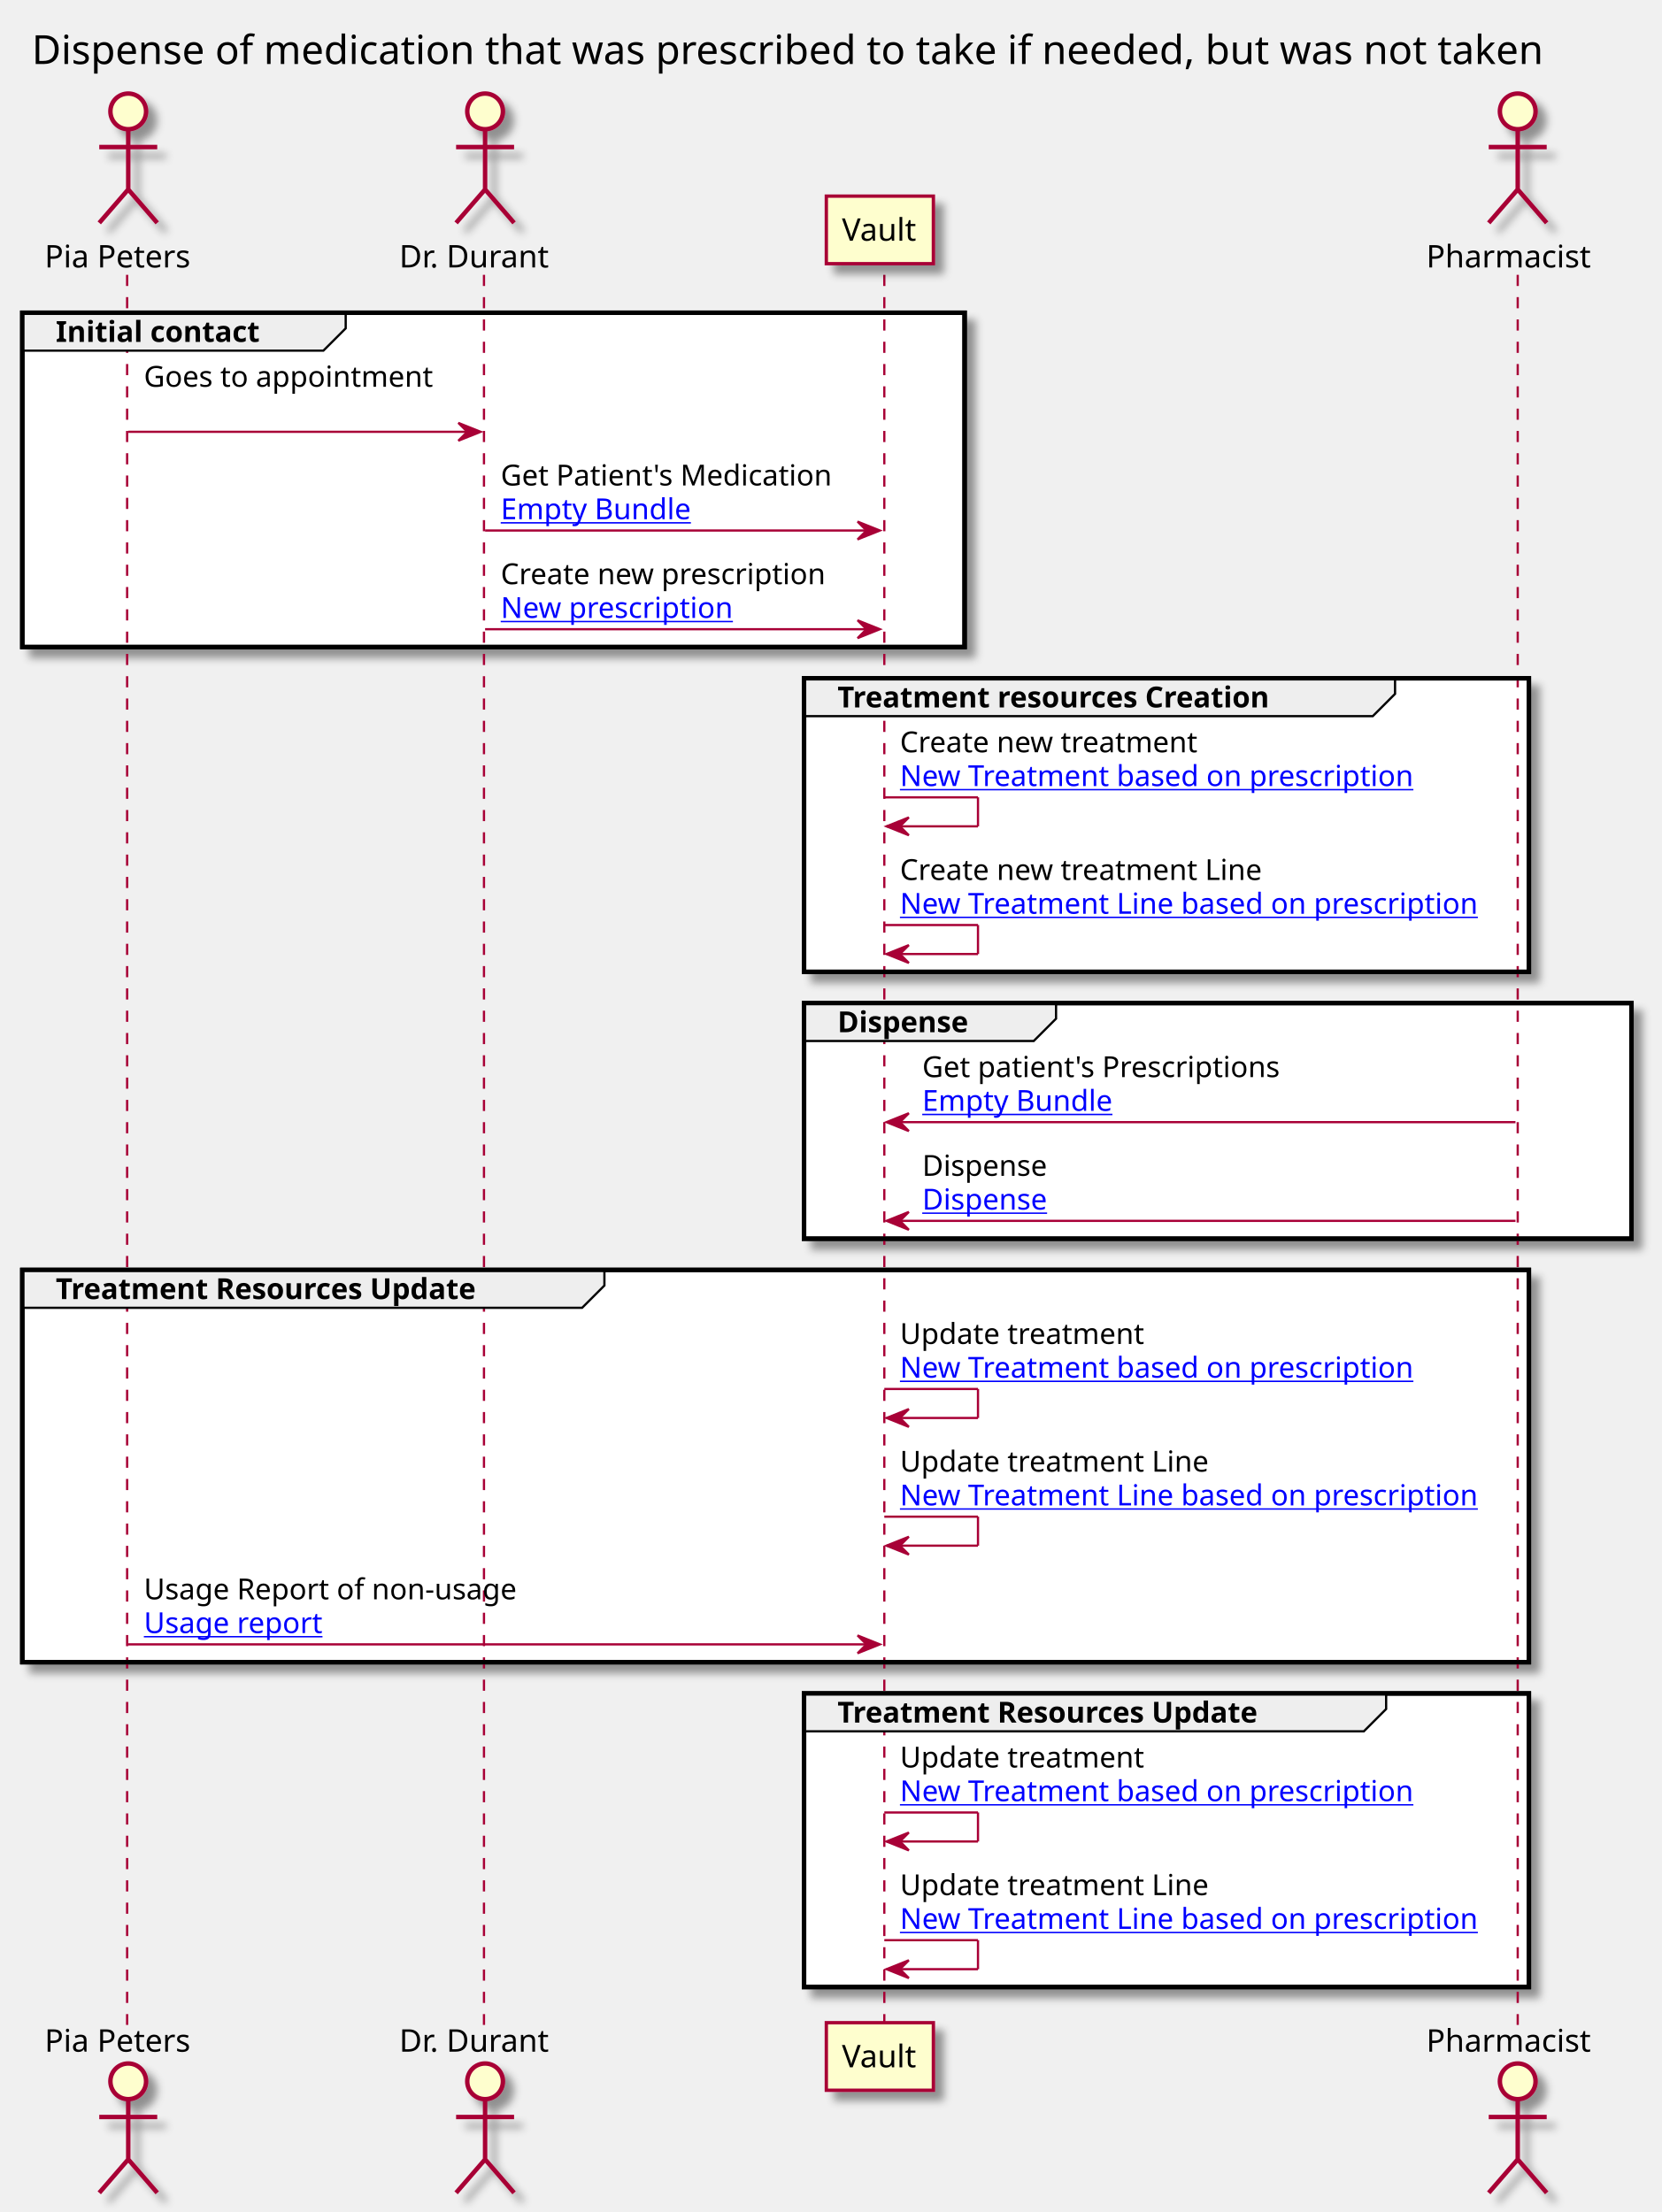
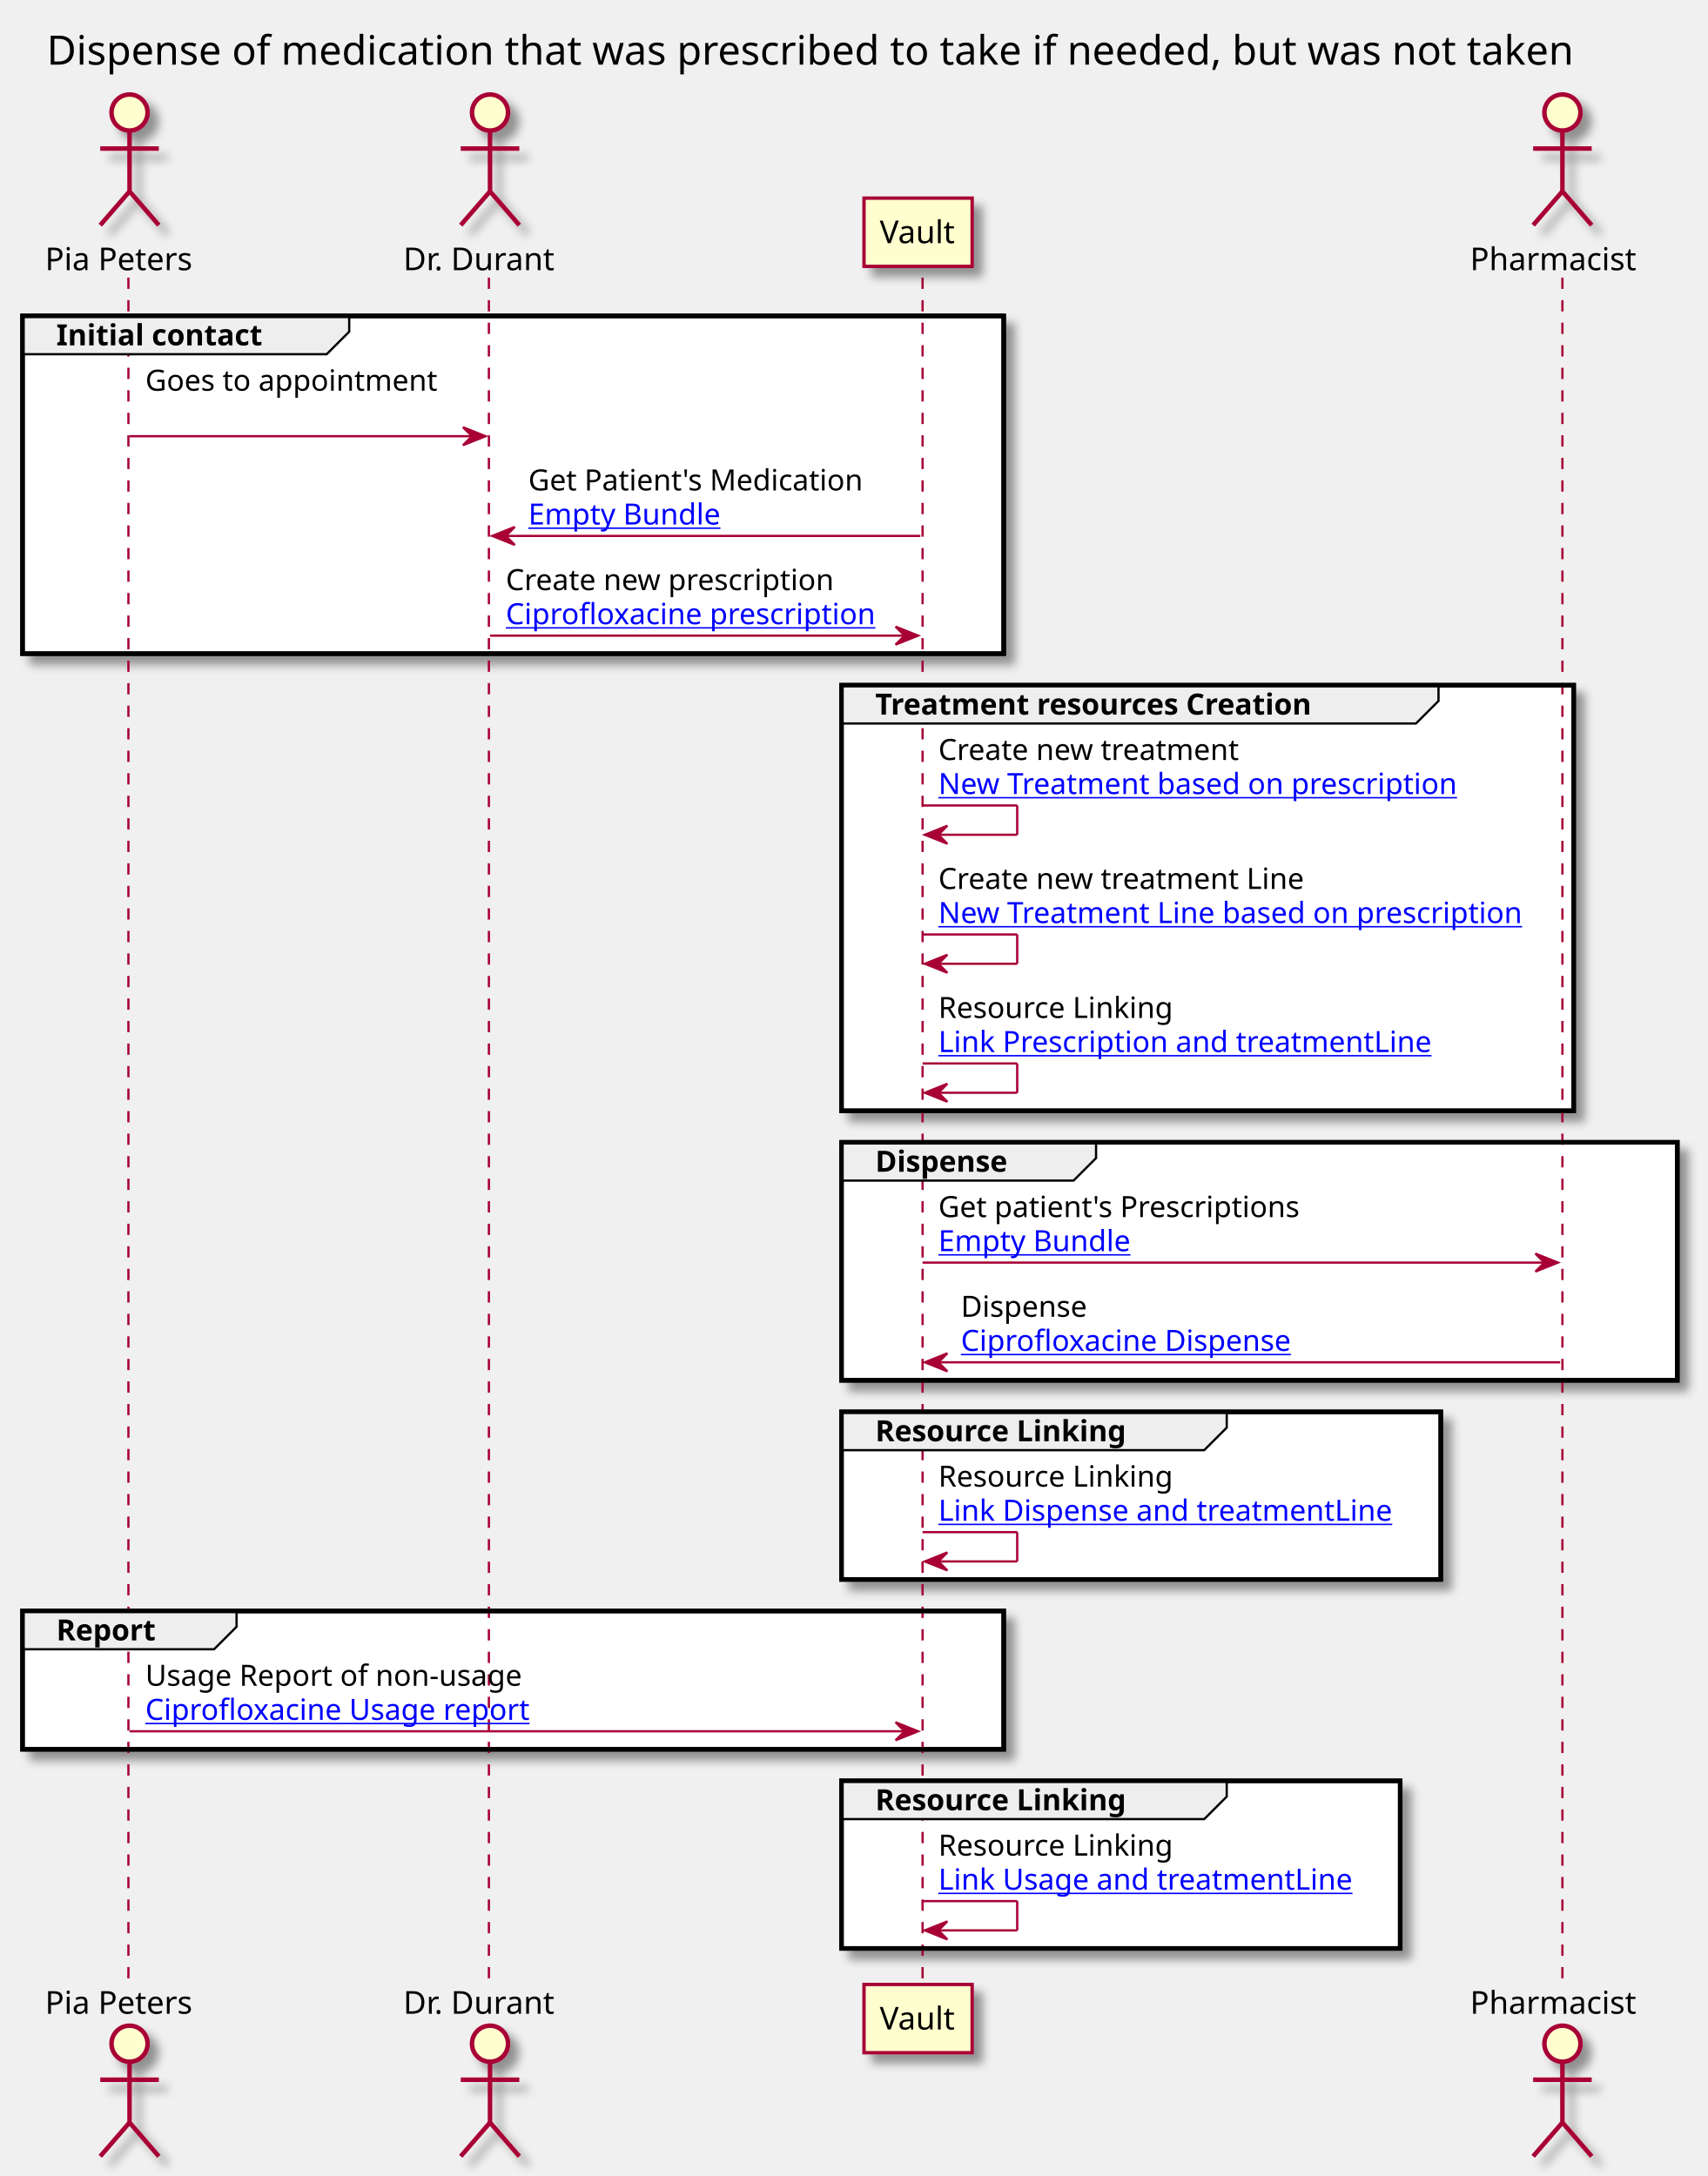
- <svg xmlns="http://www.w3.org/2000/svg" xmlns:xlink="http://www.w3.org/1999/xlink" contentScriptType="application/ecmascript" contentStyleType="text/css" height="992px" preserveAspectRatio="none" style="width:745px;height:992px;background:#FFFFFF;" version="1.1" viewBox="0 0 745 992" width="745px" zoomAndPan="magnify">
+ <svg xmlns="http://www.w3.org/2000/svg" xmlns:xlink="http://www.w3.org/1999/xlink" contentScriptType="application/ecmascript" contentStyleType="text/css" height="966px" preserveAspectRatio="none" style="width:758px;height:966px;background:#FFFFFF;" version="1.1" viewBox="0 0 758 966" width="758px" zoomAndPan="magnify">
  <defs>
-     <filter height="300%" id="fqfwyk6ya2kio" width="300%" x="-1" y="-1">
+     <filter height="300%" id="f1ubehpif7becl" width="300%" x="-1" y="-1">
      <feGaussianBlur result="blurOut" stdDeviation="2.0" />
      <feColorMatrix in="blurOut" result="blurOut2" type="matrix" values="0 0 0 0 0 0 0 0 0 0 0 0 0 0 0 0 0 0 .4 0" />
      <feOffset dx="4.0" dy="4.0" in="blurOut2" result="blurOut3" />
      <feBlend in="SourceGraphic" in2="blurOut3" mode="normal" />
    </filter>
  </defs>
  <g>
-     <text fill="#000000" font-family="sans-serif" font-size="18" lengthAdjust="spacing" textLength="713" x="14.25" y="28.708">Dispense of medication that was prescribed to take if needed, but was not taken</text>
-     <rect fill="#FFFFFF" filter="url(#fqfwyk6ya2kio)" height="149.93" style="stroke:#000000;stroke-width:2.0;" width="422.5" x="10" y="140.25" />
-     <rect fill="#FFFFFF" filter="url(#fqfwyk6ya2kio)" height="131.664" style="stroke:#000000;stroke-width:2.0;" width="325" x="360.5" y="304.18" />
-     <rect fill="#FFFFFF" filter="url(#fqfwyk6ya2kio)" height="105.664" style="stroke:#000000;stroke-width:2.0;" width="371" x="360.5" y="449.844" />
-     <rect fill="#FFFFFF" filter="url(#fqfwyk6ya2kio)" height="175.93" style="stroke:#000000;stroke-width:2.0;" width="675.5" x="10" y="569.508" />
-     <rect fill="#FFFFFF" filter="url(#fqfwyk6ya2kio)" height="131.664" style="stroke:#000000;stroke-width:2.0;" width="325" x="360.5" y="759.438" />
-     <line style="stroke:#A80036;stroke-width:1.0;stroke-dasharray:5.0,5.0;" x1="57" x2="57" y1="123.25" y2="908.102" />
-     <line style="stroke:#A80036;stroke-width:1.0;stroke-dasharray:5.0,5.0;" x1="217" x2="217" y1="123.25" y2="908.102" />
-     <line style="stroke:#A80036;stroke-width:1.0;stroke-dasharray:5.0,5.0;" x1="396.5" x2="396.5" y1="123.25" y2="908.102" />
-     <line style="stroke:#A80036;stroke-width:1.0;stroke-dasharray:5.0,5.0;" x1="680.5" x2="680.5" y1="123.25" y2="908.102" />
+     <text fill="#000000" font-family="sans-serif" font-size="18" lengthAdjust="spacing" textLength="713" x="20.75" y="28.708">Dispense of medication that was prescribed to take if needed, but was not taken</text>
+     <rect fill="#FFFFFF" filter="url(#f1ubehpif7becl)" height="149.93" style="stroke:#000000;stroke-width:2.0;" width="435.5" x="10" y="140.25" />
+     <rect fill="#FFFFFF" filter="url(#f1ubehpif7becl)" height="188.93" style="stroke:#000000;stroke-width:2.0;" width="325" x="373.5" y="304.18" />
+     <rect fill="#FFFFFF" filter="url(#f1ubehpif7becl)" height="105.664" style="stroke:#000000;stroke-width:2.0;" width="371" x="373.5" y="507.109" />
+     <rect fill="#FFFFFF" filter="url(#f1ubehpif7becl)" height="74.398" style="stroke:#000000;stroke-width:2.0;" width="266" x="373.5" y="626.773" />
+     <rect fill="#FFFFFF" filter="url(#f1ubehpif7becl)" height="61.398" style="stroke:#000000;stroke-width:2.0;" width="435.5" x="10" y="715.172" />
+     <rect fill="#FFFFFF" filter="url(#f1ubehpif7becl)" height="74.398" style="stroke:#000000;stroke-width:2.0;" width="248" x="373.5" y="790.57" />
+     <line style="stroke:#A80036;stroke-width:1.0;stroke-dasharray:5.0,5.0;" x1="57" x2="57" y1="123.25" y2="881.969" />
+     <line style="stroke:#A80036;stroke-width:1.0;stroke-dasharray:5.0,5.0;" x1="217" x2="217" y1="123.25" y2="881.969" />
+     <line style="stroke:#A80036;stroke-width:1.0;stroke-dasharray:5.0,5.0;" x1="409.5" x2="409.5" y1="123.25" y2="881.969" />
+     <line style="stroke:#A80036;stroke-width:1.0;stroke-dasharray:5.0,5.0;" x1="693.5" x2="693.5" y1="123.25" y2="881.969" />
    <text fill="#000000" font-family="sans-serif" font-size="14" lengthAdjust="spacing" textLength="69" x="20" y="119.948">Pia Peters</text>
-     <ellipse cx="57.5" cy="49.953" fill="#FEFECE" filter="url(#fqfwyk6ya2kio)" rx="8" ry="8" style="stroke:#A80036;stroke-width:2.0;" />
-     <path d="M57.5,57.953 L57.5,84.953 M44.5,65.953 L70.5,65.953 M57.5,84.953 L44.5,99.953 M57.5,84.953 L70.5,99.953 " fill="none" filter="url(#fqfwyk6ya2kio)" style="stroke:#A80036;stroke-width:2.0;" />
-     <text fill="#000000" font-family="sans-serif" font-size="14" lengthAdjust="spacing" textLength="69" x="20" y="920.097">Pia Peters</text>
-     <ellipse cx="57.5" cy="933.398" fill="#FEFECE" filter="url(#fqfwyk6ya2kio)" rx="8" ry="8" style="stroke:#A80036;stroke-width:2.0;" />
-     <path d="M57.5,941.398 L57.5,968.398 M44.5,949.398 L70.5,949.398 M57.5,968.398 L44.5,983.398 M57.5,968.398 L70.5,983.398 " fill="none" filter="url(#fqfwyk6ya2kio)" style="stroke:#A80036;stroke-width:2.0;" />
+     <ellipse cx="57.5" cy="49.953" fill="#FEFECE" filter="url(#f1ubehpif7becl)" rx="8" ry="8" style="stroke:#A80036;stroke-width:2.0;" />
+     <path d="M57.5,57.953 L57.5,84.953 M44.5,65.953 L70.5,65.953 M57.5,84.953 L44.5,99.953 M57.5,84.953 L70.5,99.953 " fill="none" filter="url(#f1ubehpif7becl)" style="stroke:#A80036;stroke-width:2.0;" />
+     <text fill="#000000" font-family="sans-serif" font-size="14" lengthAdjust="spacing" textLength="69" x="20" y="893.964">Pia Peters</text>
+     <ellipse cx="57.5" cy="907.266" fill="#FEFECE" filter="url(#f1ubehpif7becl)" rx="8" ry="8" style="stroke:#A80036;stroke-width:2.0;" />
+     <path d="M57.5,915.266 L57.5,942.266 M44.5,923.266 L70.5,923.266 M57.5,942.266 L44.5,957.266 M57.5,942.266 L70.5,957.266 " fill="none" filter="url(#f1ubehpif7becl)" style="stroke:#A80036;stroke-width:2.0;" />
    <text fill="#000000" font-family="sans-serif" font-size="14" lengthAdjust="spacing" textLength="71" x="179" y="119.948">Dr. Durant</text>
-     <ellipse cx="217.5" cy="49.953" fill="#FEFECE" filter="url(#fqfwyk6ya2kio)" rx="8" ry="8" style="stroke:#A80036;stroke-width:2.0;" />
-     <path d="M217.5,57.953 L217.5,84.953 M204.5,65.953 L230.5,65.953 M217.5,84.953 L204.5,99.953 M217.5,84.953 L230.5,99.953 " fill="none" filter="url(#fqfwyk6ya2kio)" style="stroke:#A80036;stroke-width:2.0;" />
-     <text fill="#000000" font-family="sans-serif" font-size="14" lengthAdjust="spacing" textLength="71" x="179" y="920.097">Dr. Durant</text>
-     <ellipse cx="217.5" cy="933.398" fill="#FEFECE" filter="url(#fqfwyk6ya2kio)" rx="8" ry="8" style="stroke:#A80036;stroke-width:2.0;" />
-     <path d="M217.5,941.398 L217.5,968.398 M204.5,949.398 L230.5,949.398 M217.5,968.398 L204.5,983.398 M217.5,968.398 L230.5,983.398 " fill="none" filter="url(#fqfwyk6ya2kio)" style="stroke:#A80036;stroke-width:2.0;" />
-     <rect fill="#FEFECE" filter="url(#fqfwyk6ya2kio)" height="30.297" style="stroke:#A80036;stroke-width:1.5;" width="48" x="370.5" y="87.953" />
-     <text fill="#000000" font-family="sans-serif" font-size="14" lengthAdjust="spacing" textLength="34" x="377.5" y="107.948">Vault</text>
-     <rect fill="#FEFECE" filter="url(#fqfwyk6ya2kio)" height="30.297" style="stroke:#A80036;stroke-width:1.5;" width="48" x="370.5" y="907.102" />
-     <text fill="#000000" font-family="sans-serif" font-size="14" lengthAdjust="spacing" textLength="34" x="377.5" y="927.097">Vault</text>
-     <text fill="#000000" font-family="sans-serif" font-size="14" lengthAdjust="spacing" textLength="76" x="639.5" y="119.948">Pharmacist</text>
-     <ellipse cx="680.5" cy="49.953" fill="#FEFECE" filter="url(#fqfwyk6ya2kio)" rx="8" ry="8" style="stroke:#A80036;stroke-width:2.0;" />
-     <path d="M680.5,57.953 L680.5,84.953 M667.5,65.953 L693.5,65.953 M680.5,84.953 L667.5,99.953 M680.5,84.953 L693.5,99.953 " fill="none" filter="url(#fqfwyk6ya2kio)" style="stroke:#A80036;stroke-width:2.0;" />
-     <text fill="#000000" font-family="sans-serif" font-size="14" lengthAdjust="spacing" textLength="76" x="639.5" y="920.097">Pharmacist</text>
-     <ellipse cx="680.5" cy="933.398" fill="#FEFECE" filter="url(#fqfwyk6ya2kio)" rx="8" ry="8" style="stroke:#A80036;stroke-width:2.0;" />
-     <path d="M680.5,941.398 L680.5,968.398 M667.5,949.398 L693.5,949.398 M680.5,968.398 L667.5,983.398 M680.5,968.398 L693.5,983.398 " fill="none" filter="url(#fqfwyk6ya2kio)" style="stroke:#A80036;stroke-width:2.0;" />
+     <ellipse cx="217.5" cy="49.953" fill="#FEFECE" filter="url(#f1ubehpif7becl)" rx="8" ry="8" style="stroke:#A80036;stroke-width:2.0;" />
+     <path d="M217.5,57.953 L217.5,84.953 M204.5,65.953 L230.5,65.953 M217.5,84.953 L204.5,99.953 M217.5,84.953 L230.5,99.953 " fill="none" filter="url(#f1ubehpif7becl)" style="stroke:#A80036;stroke-width:2.0;" />
+     <text fill="#000000" font-family="sans-serif" font-size="14" lengthAdjust="spacing" textLength="71" x="179" y="893.964">Dr. Durant</text>
+     <ellipse cx="217.5" cy="907.266" fill="#FEFECE" filter="url(#f1ubehpif7becl)" rx="8" ry="8" style="stroke:#A80036;stroke-width:2.0;" />
+     <path d="M217.5,915.266 L217.5,942.266 M204.5,923.266 L230.5,923.266 M217.5,942.266 L204.5,957.266 M217.5,942.266 L230.5,957.266 " fill="none" filter="url(#f1ubehpif7becl)" style="stroke:#A80036;stroke-width:2.0;" />
+     <rect fill="#FEFECE" filter="url(#f1ubehpif7becl)" height="30.297" style="stroke:#A80036;stroke-width:1.5;" width="48" x="383.5" y="87.953" />
+     <text fill="#000000" font-family="sans-serif" font-size="14" lengthAdjust="spacing" textLength="34" x="390.5" y="107.948">Vault</text>
+     <rect fill="#FEFECE" filter="url(#f1ubehpif7becl)" height="30.297" style="stroke:#A80036;stroke-width:1.5;" width="48" x="383.5" y="880.969" />
+     <text fill="#000000" font-family="sans-serif" font-size="14" lengthAdjust="spacing" textLength="34" x="390.5" y="900.964">Vault</text>
+     <text fill="#000000" font-family="sans-serif" font-size="14" lengthAdjust="spacing" textLength="76" x="652.5" y="119.948">Pharmacist</text>
+     <ellipse cx="693.5" cy="49.953" fill="#FEFECE" filter="url(#f1ubehpif7becl)" rx="8" ry="8" style="stroke:#A80036;stroke-width:2.0;" />
+     <path d="M693.5,57.953 L693.5,84.953 M680.5,65.953 L706.5,65.953 M693.5,84.953 L680.5,99.953 M693.5,84.953 L706.5,99.953 " fill="none" filter="url(#f1ubehpif7becl)" style="stroke:#A80036;stroke-width:2.0;" />
+     <text fill="#000000" font-family="sans-serif" font-size="14" lengthAdjust="spacing" textLength="76" x="652.5" y="893.964">Pharmacist</text>
+     <ellipse cx="693.5" cy="907.266" fill="#FEFECE" filter="url(#f1ubehpif7becl)" rx="8" ry="8" style="stroke:#A80036;stroke-width:2.0;" />
+     <path d="M693.5,915.266 L693.5,942.266 M680.5,923.266 L706.5,923.266 M693.5,942.266 L680.5,957.266 M693.5,942.266 L706.5,957.266 " fill="none" filter="url(#f1ubehpif7becl)" style="stroke:#A80036;stroke-width:2.0;" />
    <path d="M10,140.25 L155,140.25 L155,147.25 L145,157.25 L10,157.25 L10,140.25 " fill="#EEEEEE" style="stroke:#000000;stroke-width:1.0;" />
-     <rect fill="none" height="149.93" style="stroke:#000000;stroke-width:2.0;" width="422.5" x="10" y="140.25" />
+     <rect fill="none" height="149.93" style="stroke:#000000;stroke-width:2.0;" width="435.5" x="10" y="140.25" />
    <text fill="#000000" font-family="sans-serif" font-size="13" font-weight="bold" lengthAdjust="spacing" textLength="100" x="25" y="153.317">Initial contact</text>
    <polygon fill="#A80036" points="205.5,189.648,215.5,193.648,205.5,197.648,209.5,193.648" style="stroke:#A80036;stroke-width:1.0;" />
    <line style="stroke:#A80036;stroke-width:1.0;" x1="57.5" x2="211.5" y1="193.648" y2="193.648" />
    <text fill="#000000" font-family="sans-serif" font-size="13" lengthAdjust="spacing" textLength="136" x="64.5" y="173.45">Goes to appointment</text>
    <text fill="#000000" font-family="sans-serif" font-size="13" lengthAdjust="spacing" textLength="0" x="68.5" y="188.583" />
-     <polygon fill="#A80036" points="384.5,233.914,394.5,237.914,384.5,241.914,388.5,237.914" style="stroke:#A80036;stroke-width:1.0;" />
-     <line style="stroke:#A80036;stroke-width:1.0;" x1="217.5" x2="390.5" y1="237.914" y2="237.914" />
-     <text fill="#000000" font-family="sans-serif" font-size="13" lengthAdjust="spacing" textLength="155" x="224.5" y="217.715">Get Patient's Medication</text>
+     <polygon fill="#A80036" points="228.5,233.914,218.5,237.914,228.5,241.914,224.5,237.914" style="stroke:#A80036;stroke-width:1.0;" />
+     <line style="stroke:#A80036;stroke-width:1.0;" x1="222.5" x2="408.5" y1="237.914" y2="237.914" />
+     <text fill="#000000" font-family="sans-serif" font-size="13" lengthAdjust="spacing" textLength="155" x="234.5" y="217.715">Get Patient's Medication</text>
    <a href="ExampleScenario-example-7-scenario-resources.html#EB" target="_top" title="ExampleScenario-example-7-scenario-resources.html#EB" xlink:actuate="onRequest" xlink:href="ExampleScenario-example-7-scenario-resources.html#EB" xlink:show="new" xlink:title="ExampleScenario-example-7-scenario-resources.html#EB" xlink:type="simple">
-       <text fill="#0000FF" font-family="sans-serif" font-size="13" lengthAdjust="spacing" text-decoration="underline" textLength="89" x="224.5" y="232.848">Empty Bundle</text>
+       <text fill="#0000FF" font-family="sans-serif" font-size="13" lengthAdjust="spacing" text-decoration="underline" textLength="89" x="234.5" y="232.848">Empty Bundle</text>
    </a>
-     <polygon fill="#A80036" points="384.5,278.18,394.5,282.18,384.5,286.18,388.5,282.18" style="stroke:#A80036;stroke-width:1.0;" />
-     <line style="stroke:#A80036;stroke-width:1.0;" x1="217.5" x2="390.5" y1="282.18" y2="282.18" />
+     <polygon fill="#A80036" points="397.5,278.18,407.5,282.18,397.5,286.18,401.5,282.18" style="stroke:#A80036;stroke-width:1.0;" />
+     <line style="stroke:#A80036;stroke-width:1.0;" x1="217.5" x2="403.5" y1="282.18" y2="282.18" />
    <text fill="#000000" font-family="sans-serif" font-size="13" lengthAdjust="spacing" textLength="151" x="224.5" y="261.981">Create new prescription</text>
    <a href="ExampleScenario-example-7-scenario-resources.html#7-prescription" target="_top" title="ExampleScenario-example-7-scenario-resources.html#7-prescription" xlink:actuate="onRequest" xlink:href="ExampleScenario-example-7-scenario-resources.html#7-prescription" xlink:show="new" xlink:title="ExampleScenario-example-7-scenario-resources.html#7-prescription" xlink:type="simple">
-       <text fill="#0000FF" font-family="sans-serif" font-size="13" lengthAdjust="spacing" text-decoration="underline" textLength="106" x="224.5" y="277.114">New prescription</text>
+       <text fill="#0000FF" font-family="sans-serif" font-size="13" lengthAdjust="spacing" text-decoration="underline" textLength="168" x="224.5" y="277.114">Ciprofloxacine prescription</text>
    </a>
-     <path d="M360.5,304.18 L625.5,304.18 L625.5,311.18 L615.5,321.18 L360.5,321.18 L360.5,304.18 " fill="#EEEEEE" style="stroke:#000000;stroke-width:1.0;" />
-     <rect fill="none" height="131.664" style="stroke:#000000;stroke-width:2.0;" width="325" x="360.5" y="304.18" />
-     <text fill="#000000" font-family="sans-serif" font-size="13" font-weight="bold" lengthAdjust="spacing" textLength="220" x="375.5" y="317.247">Treatment resources Creation</text>
-     <line style="stroke:#A80036;stroke-width:1.0;" x1="396.5" x2="438.5" y1="357.578" y2="357.578" />
-     <line style="stroke:#A80036;stroke-width:1.0;" x1="438.5" x2="438.5" y1="357.578" y2="370.578" />
-     <line style="stroke:#A80036;stroke-width:1.0;" x1="397.5" x2="438.5" y1="370.578" y2="370.578" />
-     <polygon fill="#A80036" points="407.5,366.578,397.5,370.578,407.5,374.578,403.5,370.578" style="stroke:#A80036;stroke-width:1.0;" />
-     <text fill="#000000" font-family="sans-serif" font-size="13" lengthAdjust="spacing" textLength="141" x="403.5" y="337.379">Create new treatment</text>
+     <path d="M373.5,304.18 L638.5,304.18 L638.5,311.18 L628.5,321.18 L373.5,321.18 L373.5,304.18 " fill="#EEEEEE" style="stroke:#000000;stroke-width:1.0;" />
+     <rect fill="none" height="188.93" style="stroke:#000000;stroke-width:2.0;" width="325" x="373.5" y="304.18" />
+     <text fill="#000000" font-family="sans-serif" font-size="13" font-weight="bold" lengthAdjust="spacing" textLength="220" x="388.5" y="317.247">Treatment resources Creation</text>
+     <line style="stroke:#A80036;stroke-width:1.0;" x1="409.5" x2="451.5" y1="357.578" y2="357.578" />
+     <line style="stroke:#A80036;stroke-width:1.0;" x1="451.5" x2="451.5" y1="357.578" y2="370.578" />
+     <line style="stroke:#A80036;stroke-width:1.0;" x1="410.5" x2="451.5" y1="370.578" y2="370.578" />
+     <polygon fill="#A80036" points="420.5,366.578,410.5,370.578,420.5,374.578,416.5,370.578" style="stroke:#A80036;stroke-width:1.0;" />
+     <text fill="#000000" font-family="sans-serif" font-size="13" lengthAdjust="spacing" textLength="141" x="416.5" y="337.379">Create new treatment</text>
    <a href="ExampleScenario-example-7-scenario-resources.html#7-treatment" target="_top" title="ExampleScenario-example-7-scenario-resources.html#7-treatment" xlink:actuate="onRequest" xlink:href="ExampleScenario-example-7-scenario-resources.html#7-treatment" xlink:show="new" xlink:title="ExampleScenario-example-7-scenario-resources.html#7-treatment" xlink:type="simple">
-       <text fill="#0000FF" font-family="sans-serif" font-size="13" lengthAdjust="spacing" text-decoration="underline" textLength="240" x="403.5" y="352.512">New Treatment based on prescription</text>
+       <text fill="#0000FF" font-family="sans-serif" font-size="13" lengthAdjust="spacing" text-decoration="underline" textLength="240" x="416.5" y="352.512">New Treatment based on prescription</text>
    </a>
-     <line style="stroke:#A80036;stroke-width:1.0;" x1="396.5" x2="438.5" y1="414.844" y2="414.844" />
-     <line style="stroke:#A80036;stroke-width:1.0;" x1="438.5" x2="438.5" y1="414.844" y2="427.844" />
-     <line style="stroke:#A80036;stroke-width:1.0;" x1="397.5" x2="438.5" y1="427.844" y2="427.844" />
-     <polygon fill="#A80036" points="407.5,423.844,397.5,427.844,407.5,431.844,403.5,427.844" style="stroke:#A80036;stroke-width:1.0;" />
-     <text fill="#000000" font-family="sans-serif" font-size="13" lengthAdjust="spacing" textLength="171" x="403.5" y="394.645">Create new treatment Line</text>
+     <line style="stroke:#A80036;stroke-width:1.0;" x1="409.5" x2="451.5" y1="414.844" y2="414.844" />
+     <line style="stroke:#A80036;stroke-width:1.0;" x1="451.5" x2="451.5" y1="414.844" y2="427.844" />
+     <line style="stroke:#A80036;stroke-width:1.0;" x1="410.5" x2="451.5" y1="427.844" y2="427.844" />
+     <polygon fill="#A80036" points="420.5,423.844,410.5,427.844,420.5,431.844,416.5,427.844" style="stroke:#A80036;stroke-width:1.0;" />
+     <text fill="#000000" font-family="sans-serif" font-size="13" lengthAdjust="spacing" textLength="171" x="416.5" y="394.645">Create new treatment Line</text>
    <a href="ExampleScenario-example-7-scenario-resources.html#7-treatmentLine" target="_top" title="ExampleScenario-example-7-scenario-resources.html#7-treatmentLine" xlink:actuate="onRequest" xlink:href="ExampleScenario-example-7-scenario-resources.html#7-treatmentLine" xlink:show="new" xlink:title="ExampleScenario-example-7-scenario-resources.html#7-treatmentLine" xlink:type="simple">
-       <text fill="#0000FF" font-family="sans-serif" font-size="13" lengthAdjust="spacing" text-decoration="underline" textLength="270" x="403.5" y="409.778">New Treatment Line based on prescription</text>
+       <text fill="#0000FF" font-family="sans-serif" font-size="13" lengthAdjust="spacing" text-decoration="underline" textLength="270" x="416.5" y="409.778">New Treatment Line based on prescription</text>
    </a>
-     <path d="M360.5,449.844 L473.5,449.844 L473.5,456.844 L463.5,466.844 L360.5,466.844 L360.5,449.844 " fill="#EEEEEE" style="stroke:#000000;stroke-width:1.0;" />
-     <rect fill="none" height="105.664" style="stroke:#000000;stroke-width:2.0;" width="371" x="360.5" y="449.844" />
-     <text fill="#000000" font-family="sans-serif" font-size="13" font-weight="bold" lengthAdjust="spacing" textLength="68" x="375.5" y="462.911">Dispense</text>
-     <polygon fill="#A80036" points="407.5,499.242,397.5,503.242,407.5,507.242,403.5,503.242" style="stroke:#A80036;stroke-width:1.0;" />
-     <line style="stroke:#A80036;stroke-width:1.0;" x1="401.5" x2="679.5" y1="503.242" y2="503.242" />
-     <text fill="#000000" font-family="sans-serif" font-size="13" lengthAdjust="spacing" textLength="168" x="413.5" y="483.043">Get patient's Prescriptions</text>
+     <line style="stroke:#A80036;stroke-width:1.0;" x1="409.5" x2="451.5" y1="472.109" y2="472.109" />
+     <line style="stroke:#A80036;stroke-width:1.0;" x1="451.5" x2="451.5" y1="472.109" y2="485.109" />
+     <line style="stroke:#A80036;stroke-width:1.0;" x1="410.5" x2="451.5" y1="485.109" y2="485.109" />
+     <polygon fill="#A80036" points="420.5,481.109,410.5,485.109,420.5,489.109,416.5,485.109" style="stroke:#A80036;stroke-width:1.0;" />
+     <text fill="#000000" font-family="sans-serif" font-size="13" lengthAdjust="spacing" textLength="107" x="416.5" y="451.911">Resource Linking</text>
+     <a href="ExampleScenario-example-7-scenario-resources.html#7-1-provenance" target="_top" title="ExampleScenario-example-7-scenario-resources.html#7-1-provenance" xlink:actuate="onRequest" xlink:href="ExampleScenario-example-7-scenario-resources.html#7-1-provenance" xlink:show="new" xlink:title="ExampleScenario-example-7-scenario-resources.html#7-1-provenance" xlink:type="simple">
+       <text fill="#0000FF" font-family="sans-serif" font-size="13" lengthAdjust="spacing" text-decoration="underline" textLength="227" x="416.5" y="467.043">Link Prescription and treatmentLine</text>
+     </a>
+     <path d="M373.5,507.109 L486.5,507.109 L486.5,514.109 L476.5,524.109 L373.5,524.109 L373.5,507.109 " fill="#EEEEEE" style="stroke:#000000;stroke-width:1.0;" />
+     <rect fill="none" height="105.664" style="stroke:#000000;stroke-width:2.0;" width="371" x="373.5" y="507.109" />
+     <text fill="#000000" font-family="sans-serif" font-size="13" font-weight="bold" lengthAdjust="spacing" textLength="68" x="388.5" y="520.176">Dispense</text>
+     <polygon fill="#A80036" points="681.5,556.508,691.5,560.508,681.5,564.508,685.5,560.508" style="stroke:#A80036;stroke-width:1.0;" />
+     <line style="stroke:#A80036;stroke-width:1.0;" x1="409.5" x2="687.5" y1="560.508" y2="560.508" />
+     <text fill="#000000" font-family="sans-serif" font-size="13" lengthAdjust="spacing" textLength="168" x="416.5" y="540.309">Get patient's Prescriptions</text>
    <a href="ExampleScenario-example-7-scenario-resources.html#EB" target="_top" title="ExampleScenario-example-7-scenario-resources.html#EB" xlink:actuate="onRequest" xlink:href="ExampleScenario-example-7-scenario-resources.html#EB" xlink:show="new" xlink:title="ExampleScenario-example-7-scenario-resources.html#EB" xlink:type="simple">
-       <text fill="#0000FF" font-family="sans-serif" font-size="13" lengthAdjust="spacing" text-decoration="underline" textLength="89" x="413.5" y="498.176">Empty Bundle</text>
+       <text fill="#0000FF" font-family="sans-serif" font-size="13" lengthAdjust="spacing" text-decoration="underline" textLength="89" x="416.5" y="555.442">Empty Bundle</text>
    </a>
-     <polygon fill="#A80036" points="407.5,543.508,397.5,547.508,407.5,551.508,403.5,547.508" style="stroke:#A80036;stroke-width:1.0;" />
-     <line style="stroke:#A80036;stroke-width:1.0;" x1="401.5" x2="679.5" y1="547.508" y2="547.508" />
-     <text fill="#000000" font-family="sans-serif" font-size="13" lengthAdjust="spacing" textLength="59" x="413.5" y="527.309">Dispense</text>
+     <polygon fill="#A80036" points="420.5,600.773,410.5,604.773,420.5,608.773,416.5,604.773" style="stroke:#A80036;stroke-width:1.0;" />
+     <line style="stroke:#A80036;stroke-width:1.0;" x1="414.5" x2="692.5" y1="604.773" y2="604.773" />
+     <text fill="#000000" font-family="sans-serif" font-size="13" lengthAdjust="spacing" textLength="59" x="426.5" y="584.575">Dispense</text>
    <a href="ExampleScenario-example-7-scenario-resources.html#7-dispense" target="_top" title="ExampleScenario-example-7-scenario-resources.html#7-dispense" xlink:actuate="onRequest" xlink:href="ExampleScenario-example-7-scenario-resources.html#7-dispense" xlink:show="new" xlink:title="ExampleScenario-example-7-scenario-resources.html#7-dispense" xlink:type="simple">
-       <text fill="#0000FF" font-family="sans-serif" font-size="13" lengthAdjust="spacing" text-decoration="underline" textLength="59" x="413.5" y="542.442">Dispense</text>
+       <text fill="#0000FF" font-family="sans-serif" font-size="13" lengthAdjust="spacing" text-decoration="underline" textLength="152" x="426.5" y="599.707">Ciprofloxacine Dispense</text>
    </a>
-     <path d="M10,569.508 L271,569.508 L271,576.508 L261,586.508 L10,586.508 L10,569.508 " fill="#EEEEEE" style="stroke:#000000;stroke-width:1.0;" />
-     <rect fill="none" height="175.93" style="stroke:#000000;stroke-width:2.0;" width="675.5" x="10" y="569.508" />
-     <text fill="#000000" font-family="sans-serif" font-size="13" font-weight="bold" lengthAdjust="spacing" textLength="216" x="25" y="582.575">Treatment Resources Update</text>
-     <line style="stroke:#A80036;stroke-width:1.0;" x1="396.5" x2="438.5" y1="622.906" y2="622.906" />
-     <line style="stroke:#A80036;stroke-width:1.0;" x1="438.5" x2="438.5" y1="622.906" y2="635.906" />
-     <line style="stroke:#A80036;stroke-width:1.0;" x1="397.5" x2="438.5" y1="635.906" y2="635.906" />
-     <polygon fill="#A80036" points="407.5,631.906,397.5,635.906,407.5,639.906,403.5,635.906" style="stroke:#A80036;stroke-width:1.0;" />
-     <text fill="#000000" font-family="sans-serif" font-size="13" lengthAdjust="spacing" textLength="116" x="403.5" y="602.707">Update treatment</text>
-     <a href="ExampleScenario-example-7-scenario-resources.html#7-treatment" target="_top" title="ExampleScenario-example-7-scenario-resources.html#7-treatment" xlink:actuate="onRequest" xlink:href="ExampleScenario-example-7-scenario-resources.html#7-treatment" xlink:show="new" xlink:title="ExampleScenario-example-7-scenario-resources.html#7-treatment" xlink:type="simple">
-       <text fill="#0000FF" font-family="sans-serif" font-size="13" lengthAdjust="spacing" text-decoration="underline" textLength="240" x="403.5" y="617.84">New Treatment based on prescription</text>
+     <path d="M373.5,626.773 L544.5,626.773 L544.5,633.773 L534.5,643.773 L373.5,643.773 L373.5,626.773 " fill="#EEEEEE" style="stroke:#000000;stroke-width:1.0;" />
+     <rect fill="none" height="74.398" style="stroke:#000000;stroke-width:2.0;" width="266" x="373.5" y="626.773" />
+     <text fill="#000000" font-family="sans-serif" font-size="13" font-weight="bold" lengthAdjust="spacing" textLength="126" x="388.5" y="639.84">Resource Linking</text>
+     <line style="stroke:#A80036;stroke-width:1.0;" x1="409.5" x2="451.5" y1="680.172" y2="680.172" />
+     <line style="stroke:#A80036;stroke-width:1.0;" x1="451.5" x2="451.5" y1="680.172" y2="693.172" />
+     <line style="stroke:#A80036;stroke-width:1.0;" x1="410.5" x2="451.5" y1="693.172" y2="693.172" />
+     <polygon fill="#A80036" points="420.5,689.172,410.5,693.172,420.5,697.172,416.5,693.172" style="stroke:#A80036;stroke-width:1.0;" />
+     <text fill="#000000" font-family="sans-serif" font-size="13" lengthAdjust="spacing" textLength="107" x="416.5" y="659.973">Resource Linking</text>
+     <a href="ExampleScenario-example-7-scenario-resources.html#7-2-provenance" target="_top" title="ExampleScenario-example-7-scenario-resources.html#7-2-provenance" xlink:actuate="onRequest" xlink:href="ExampleScenario-example-7-scenario-resources.html#7-2-provenance" xlink:show="new" xlink:title="ExampleScenario-example-7-scenario-resources.html#7-2-provenance" xlink:type="simple">
+       <text fill="#0000FF" font-family="sans-serif" font-size="13" lengthAdjust="spacing" text-decoration="underline" textLength="211" x="416.5" y="675.106">Link Dispense and treatmentLine</text>
    </a>
-     <line style="stroke:#A80036;stroke-width:1.0;" x1="396.5" x2="438.5" y1="680.172" y2="680.172" />
-     <line style="stroke:#A80036;stroke-width:1.0;" x1="438.5" x2="438.5" y1="680.172" y2="693.172" />
-     <line style="stroke:#A80036;stroke-width:1.0;" x1="397.5" x2="438.5" y1="693.172" y2="693.172" />
-     <polygon fill="#A80036" points="407.5,689.172,397.5,693.172,407.5,697.172,403.5,693.172" style="stroke:#A80036;stroke-width:1.0;" />
-     <text fill="#000000" font-family="sans-serif" font-size="13" lengthAdjust="spacing" textLength="146" x="403.5" y="659.973">Update treatment Line</text>
-     <a href="ExampleScenario-example-7-scenario-resources.html#7-treatmentLine" target="_top" title="ExampleScenario-example-7-scenario-resources.html#7-treatmentLine" xlink:actuate="onRequest" xlink:href="ExampleScenario-example-7-scenario-resources.html#7-treatmentLine" xlink:show="new" xlink:title="ExampleScenario-example-7-scenario-resources.html#7-treatmentLine" xlink:type="simple">
-       <text fill="#0000FF" font-family="sans-serif" font-size="13" lengthAdjust="spacing" text-decoration="underline" textLength="270" x="403.5" y="675.106">New Treatment Line based on prescription</text>
+     <path d="M10,715.172 L105,715.172 L105,722.172 L95,732.172 L10,732.172 L10,715.172 " fill="#EEEEEE" style="stroke:#000000;stroke-width:1.0;" />
+     <rect fill="none" height="61.398" style="stroke:#000000;stroke-width:2.0;" width="435.5" x="10" y="715.172" />
+     <text fill="#000000" font-family="sans-serif" font-size="13" font-weight="bold" lengthAdjust="spacing" textLength="50" x="25" y="728.239">Report</text>
+     <polygon fill="#A80036" points="397.5,764.57,407.5,768.57,397.5,772.57,401.5,768.57" style="stroke:#A80036;stroke-width:1.0;" />
+     <line style="stroke:#A80036;stroke-width:1.0;" x1="57.5" x2="403.5" y1="768.57" y2="768.57" />
+     <text fill="#000000" font-family="sans-serif" font-size="13" lengthAdjust="spacing" textLength="175" x="64.5" y="748.372">Usage Report of non-usage</text>
+     <a href="ExampleScenario-example-7-scenario-resources.html#7-usage" target="_top" title="ExampleScenario-example-7-scenario-resources.html#7-usage" xlink:actuate="onRequest" xlink:href="ExampleScenario-example-7-scenario-resources.html#7-usage" xlink:show="new" xlink:title="ExampleScenario-example-7-scenario-resources.html#7-usage" xlink:type="simple">
+       <text fill="#0000FF" font-family="sans-serif" font-size="13" lengthAdjust="spacing" text-decoration="underline" textLength="177" x="64.5" y="763.504">Ciprofloxacine Usage report</text>
    </a>
-     <polygon fill="#A80036" points="384.5,733.438,394.5,737.438,384.5,741.438,388.5,737.438" style="stroke:#A80036;stroke-width:1.0;" />
-     <line style="stroke:#A80036;stroke-width:1.0;" x1="57.5" x2="390.5" y1="737.438" y2="737.438" />
-     <text fill="#000000" font-family="sans-serif" font-size="13" lengthAdjust="spacing" textLength="175" x="64.5" y="717.239">Usage Report of non-usage</text>
-     <a href="ExampleScenario-example-7-scenario-resources.html#7-usage" target="_top" title="ExampleScenario-example-7-scenario-resources.html#7-usage" xlink:actuate="onRequest" xlink:href="ExampleScenario-example-7-scenario-resources.html#7-usage" xlink:show="new" xlink:title="ExampleScenario-example-7-scenario-resources.html#7-usage" xlink:type="simple">
-       <text fill="#0000FF" font-family="sans-serif" font-size="13" lengthAdjust="spacing" text-decoration="underline" textLength="84" x="64.5" y="732.372">Usage report</text>
-     </a>
-     <path d="M360.5,759.438 L621.5,759.438 L621.5,766.438 L611.5,776.438 L360.5,776.438 L360.5,759.438 " fill="#EEEEEE" style="stroke:#000000;stroke-width:1.0;" />
-     <rect fill="none" height="131.664" style="stroke:#000000;stroke-width:2.0;" width="325" x="360.5" y="759.438" />
-     <text fill="#000000" font-family="sans-serif" font-size="13" font-weight="bold" lengthAdjust="spacing" textLength="216" x="375.5" y="772.504">Treatment Resources Update</text>
-     <line style="stroke:#A80036;stroke-width:1.0;" x1="396.5" x2="438.5" y1="812.836" y2="812.836" />
-     <line style="stroke:#A80036;stroke-width:1.0;" x1="438.5" x2="438.5" y1="812.836" y2="825.836" />
-     <line style="stroke:#A80036;stroke-width:1.0;" x1="397.5" x2="438.5" y1="825.836" y2="825.836" />
-     <polygon fill="#A80036" points="407.5,821.836,397.5,825.836,407.5,829.836,403.5,825.836" style="stroke:#A80036;stroke-width:1.0;" />
-     <text fill="#000000" font-family="sans-serif" font-size="13" lengthAdjust="spacing" textLength="116" x="403.5" y="792.637">Update treatment</text>
-     <a href="ExampleScenario-example-7-scenario-resources.html#7-treatment" target="_top" title="ExampleScenario-example-7-scenario-resources.html#7-treatment" xlink:actuate="onRequest" xlink:href="ExampleScenario-example-7-scenario-resources.html#7-treatment" xlink:show="new" xlink:title="ExampleScenario-example-7-scenario-resources.html#7-treatment" xlink:type="simple">
-       <text fill="#0000FF" font-family="sans-serif" font-size="13" lengthAdjust="spacing" text-decoration="underline" textLength="240" x="403.5" y="807.77">New Treatment based on prescription</text>
-     </a>
-     <line style="stroke:#A80036;stroke-width:1.0;" x1="396.5" x2="438.5" y1="870.102" y2="870.102" />
-     <line style="stroke:#A80036;stroke-width:1.0;" x1="438.5" x2="438.5" y1="870.102" y2="883.102" />
-     <line style="stroke:#A80036;stroke-width:1.0;" x1="397.5" x2="438.5" y1="883.102" y2="883.102" />
-     <polygon fill="#A80036" points="407.5,879.102,397.5,883.102,407.5,887.102,403.5,883.102" style="stroke:#A80036;stroke-width:1.0;" />
-     <text fill="#000000" font-family="sans-serif" font-size="13" lengthAdjust="spacing" textLength="146" x="403.5" y="849.903">Update treatment Line</text>
-     <a href="ExampleScenario-example-7-scenario-resources.html#7-treatmentLine" target="_top" title="ExampleScenario-example-7-scenario-resources.html#7-treatmentLine" xlink:actuate="onRequest" xlink:href="ExampleScenario-example-7-scenario-resources.html#7-treatmentLine" xlink:show="new" xlink:title="ExampleScenario-example-7-scenario-resources.html#7-treatmentLine" xlink:type="simple">
-       <text fill="#0000FF" font-family="sans-serif" font-size="13" lengthAdjust="spacing" text-decoration="underline" textLength="270" x="403.5" y="865.036">New Treatment Line based on prescription</text>
+     <path d="M373.5,790.57 L544.5,790.57 L544.5,797.57 L534.5,807.57 L373.5,807.57 L373.5,790.57 " fill="#EEEEEE" style="stroke:#000000;stroke-width:1.0;" />
+     <rect fill="none" height="74.398" style="stroke:#000000;stroke-width:2.0;" width="248" x="373.5" y="790.57" />
+     <text fill="#000000" font-family="sans-serif" font-size="13" font-weight="bold" lengthAdjust="spacing" textLength="126" x="388.5" y="803.637">Resource Linking</text>
+     <line style="stroke:#A80036;stroke-width:1.0;" x1="409.5" x2="451.5" y1="843.969" y2="843.969" />
+     <line style="stroke:#A80036;stroke-width:1.0;" x1="451.5" x2="451.5" y1="843.969" y2="856.969" />
+     <line style="stroke:#A80036;stroke-width:1.0;" x1="410.5" x2="451.5" y1="856.969" y2="856.969" />
+     <polygon fill="#A80036" points="420.5,852.969,410.5,856.969,420.5,860.969,416.5,856.969" style="stroke:#A80036;stroke-width:1.0;" />
+     <text fill="#000000" font-family="sans-serif" font-size="13" lengthAdjust="spacing" textLength="107" x="416.5" y="823.77">Resource Linking</text>
+     <a href="ExampleScenario-example-7-scenario-resources.html#7-3-provenance" target="_top" title="ExampleScenario-example-7-scenario-resources.html#7-3-provenance" xlink:actuate="onRequest" xlink:href="ExampleScenario-example-7-scenario-resources.html#7-3-provenance" xlink:show="new" xlink:title="ExampleScenario-example-7-scenario-resources.html#7-3-provenance" xlink:type="simple">
+       <text fill="#0000FF" font-family="sans-serif" font-size="13" lengthAdjust="spacing" text-decoration="underline" textLength="193" x="416.5" y="838.903">Link Usage and treatmentLine</text>
    </a>
  </g>
</svg>
